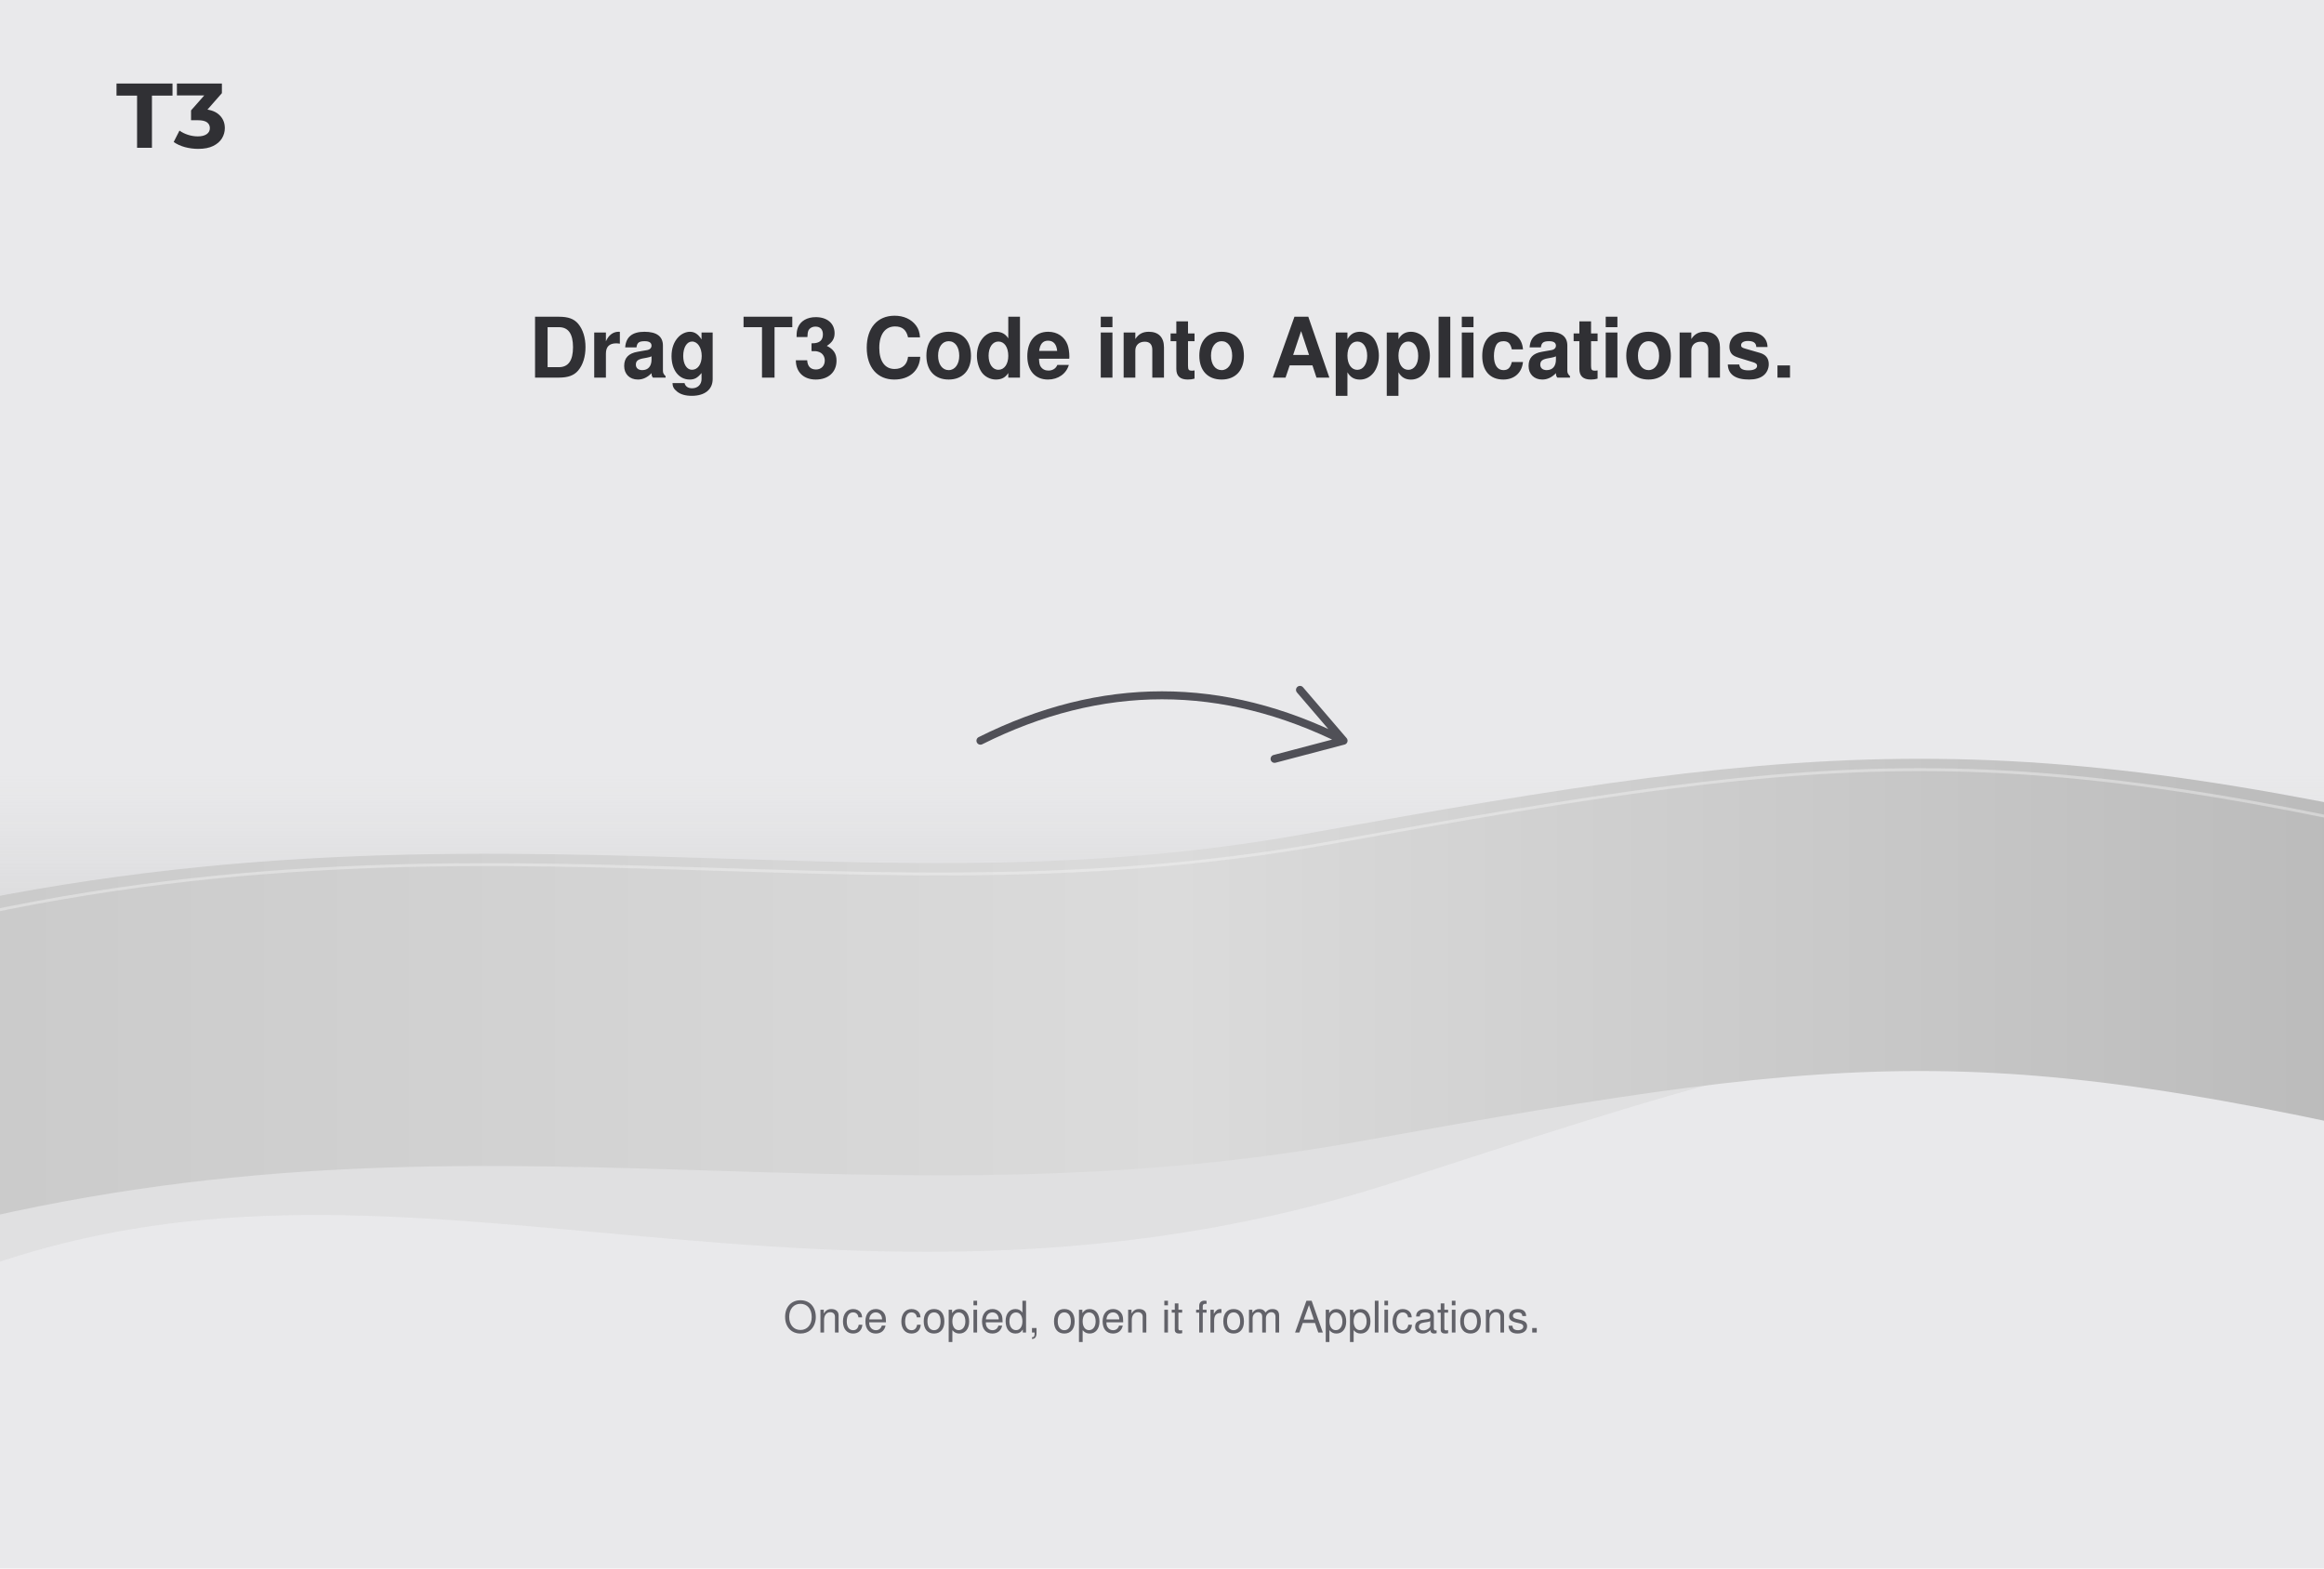
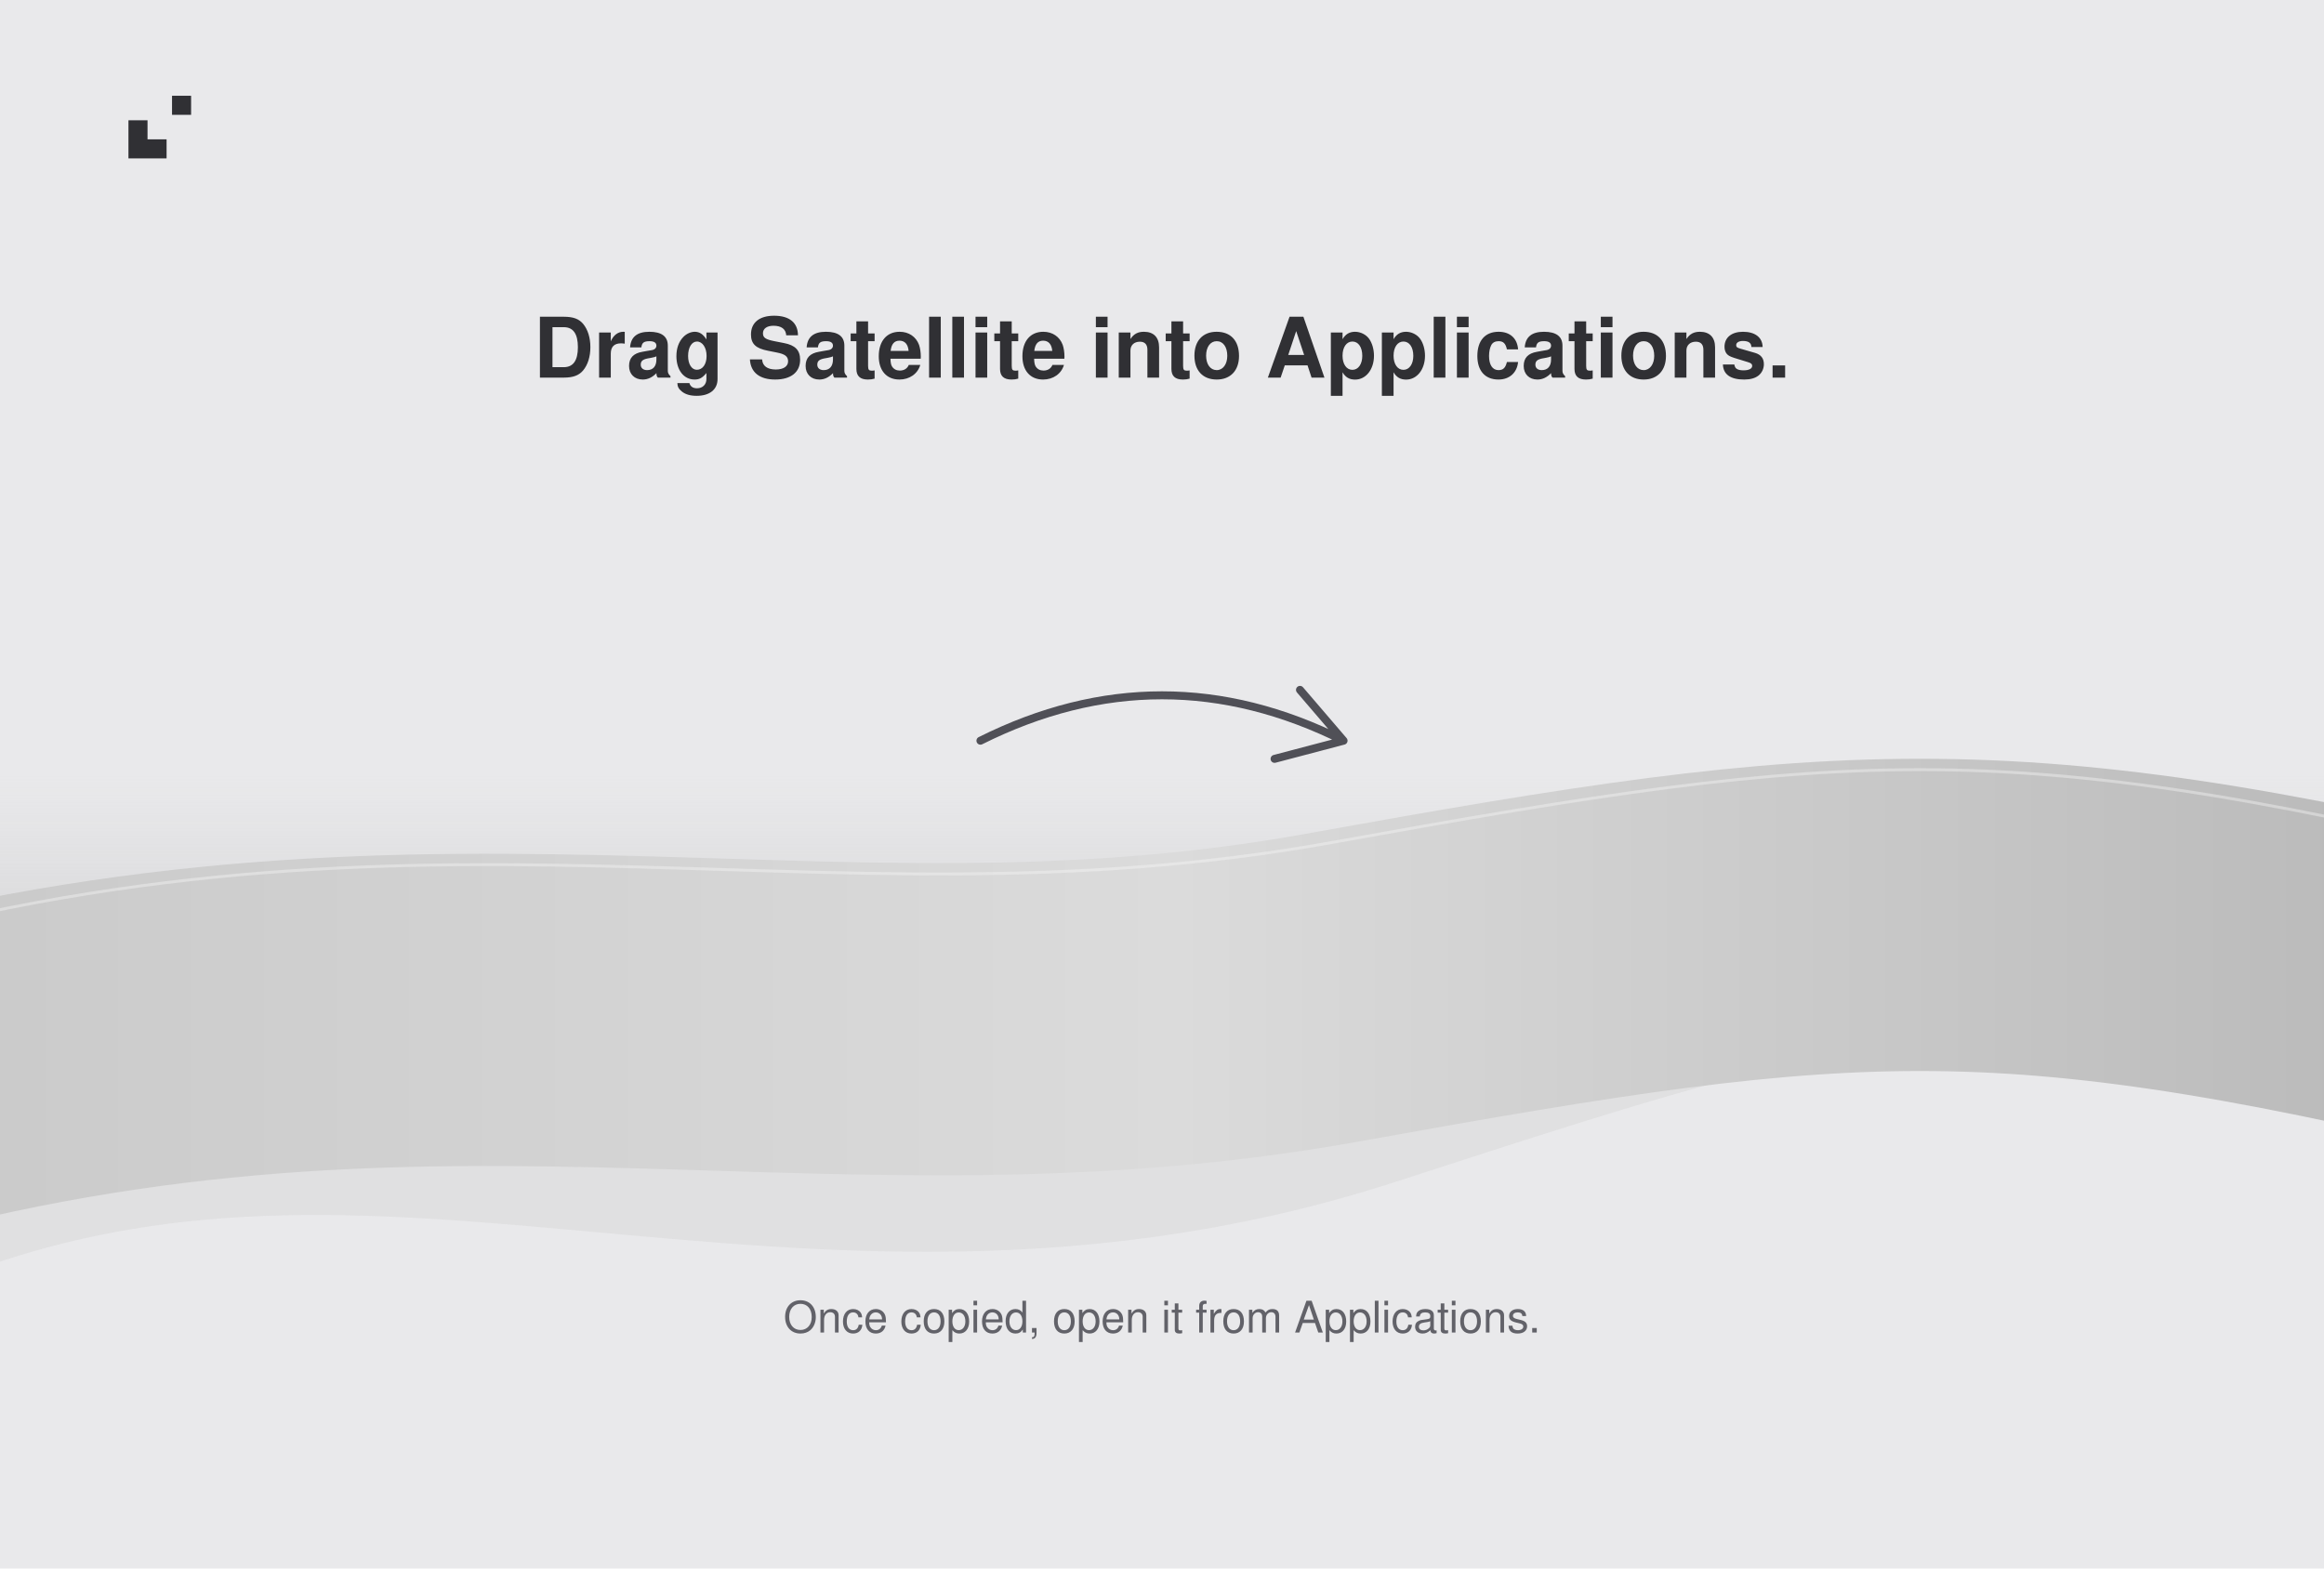
<svg xmlns="http://www.w3.org/2000/svg" width="1280" height="864" viewBox="0 0 640 432">
  <defs>
    <linearGradient id="veil" x1="0" y1="0" x2="0" y2="1">
      <stop stop-color="#B7B7B7" stop-opacity="0" />
      <stop offset=".55" stop-color="#A5A5A5" stop-opacity=".24" />
      <stop offset="1" stop-color="#D1D1D1" stop-opacity=".4" />
    </linearGradient>
    <linearGradient id="silk" x1="0" y1="0" x2="1" y2="0">
      <stop stop-color="#C8C8C8" />
      <stop offset=".5" stop-color="#DBDBDB" />
      <stop offset="1" stop-color="#B5B5B5" />
    </linearGradient>
  </defs>
  <rect width="640" height="432" fill="#E9E9EB" />
  <path d="M-60 293C95 220 214 304 362 256S559 191 707 257" stroke="url(#veil)" stroke-width="146" fill="none" opacity="1" stroke-linecap="round" stroke-linejoin="round" />
  <path d="M-60 306C113 252 223 298 367 272S553 242 707 280" stroke="url(#silk)" stroke-width="86" fill="none" opacity="1" stroke-linecap="round" stroke-linejoin="round" />
  <path d="M-60 266C113 212 223 258 367 232S553 202 707 240" stroke="#F5F5F5" stroke-width="0.8" fill="none" opacity="0.42" stroke-linecap="round" stroke-linejoin="round" />
-   <svg x="32" y="23" width="30" height="18" viewBox="15.531 37 94.394 56.96" fill="#303034">
-     <path d="M33.451 93V47.56H15.531V37H64.331V47.56H46.411V93H33.451ZM86.725 93.96C82.832 93.96 78.965 93.453 75.125 92.44C71.285 91.373 68.032 89.88 65.365 87.96L70.405 78.04C72.539 79.587 75.019 80.813 77.845 81.72C80.672 82.627 83.525 83.08 86.405 83.08C89.659 83.08 92.219 82.44 94.085 81.16C95.952 79.88 96.885 78.12 96.885 75.88C96.885 73.747 96.059 72.067 94.405 70.84C92.752 69.613 90.085 69 86.405 69H80.485V60.44L96.085 42.76L97.525 47.4H68.165V37H107.365V45.4L91.845 63.08L85.285 59.32H89.045C95.925 59.32 101.125 60.867 104.645 63.96C108.165 67.053 109.925 71.027 109.925 75.88C109.925 79.027 109.099 81.987 107.445 84.76C105.792 87.48 103.259 89.693 99.845 91.4C96.432 93.107 92.059 93.96 86.725 93.96Z" />
+   <svg x="32" y="23" width="24" height="24" viewBox="0 0 64 64" fill="#303034">
+     <path d="M9 27h14v14h14v14H9V27Zm32-18h14v14H41V9Z" />
  </svg>
-   <text x="320" y="104" fill="#303034" font-family="Helvetica" font-size="23" font-weight="700" text-anchor="middle">Drag T3 Code into Applications.</text>
+   <text x="320" y="104" fill="#303034" font-family="Helvetica" font-size="23" font-weight="700" text-anchor="middle">Drag Satellite into Applications.</text>
  <path d="M270 204Q320 179 370 204M358 190L370 204L351 209" stroke="#505057" stroke-width="2.2" fill="none" opacity="1" stroke-linecap="round" stroke-linejoin="round" />
  <text x="320" y="367" fill="#626269" font-family="Helvetica" font-size="12" font-weight="400" text-anchor="middle">Once copied, open it from Applications.</text>
</svg>
